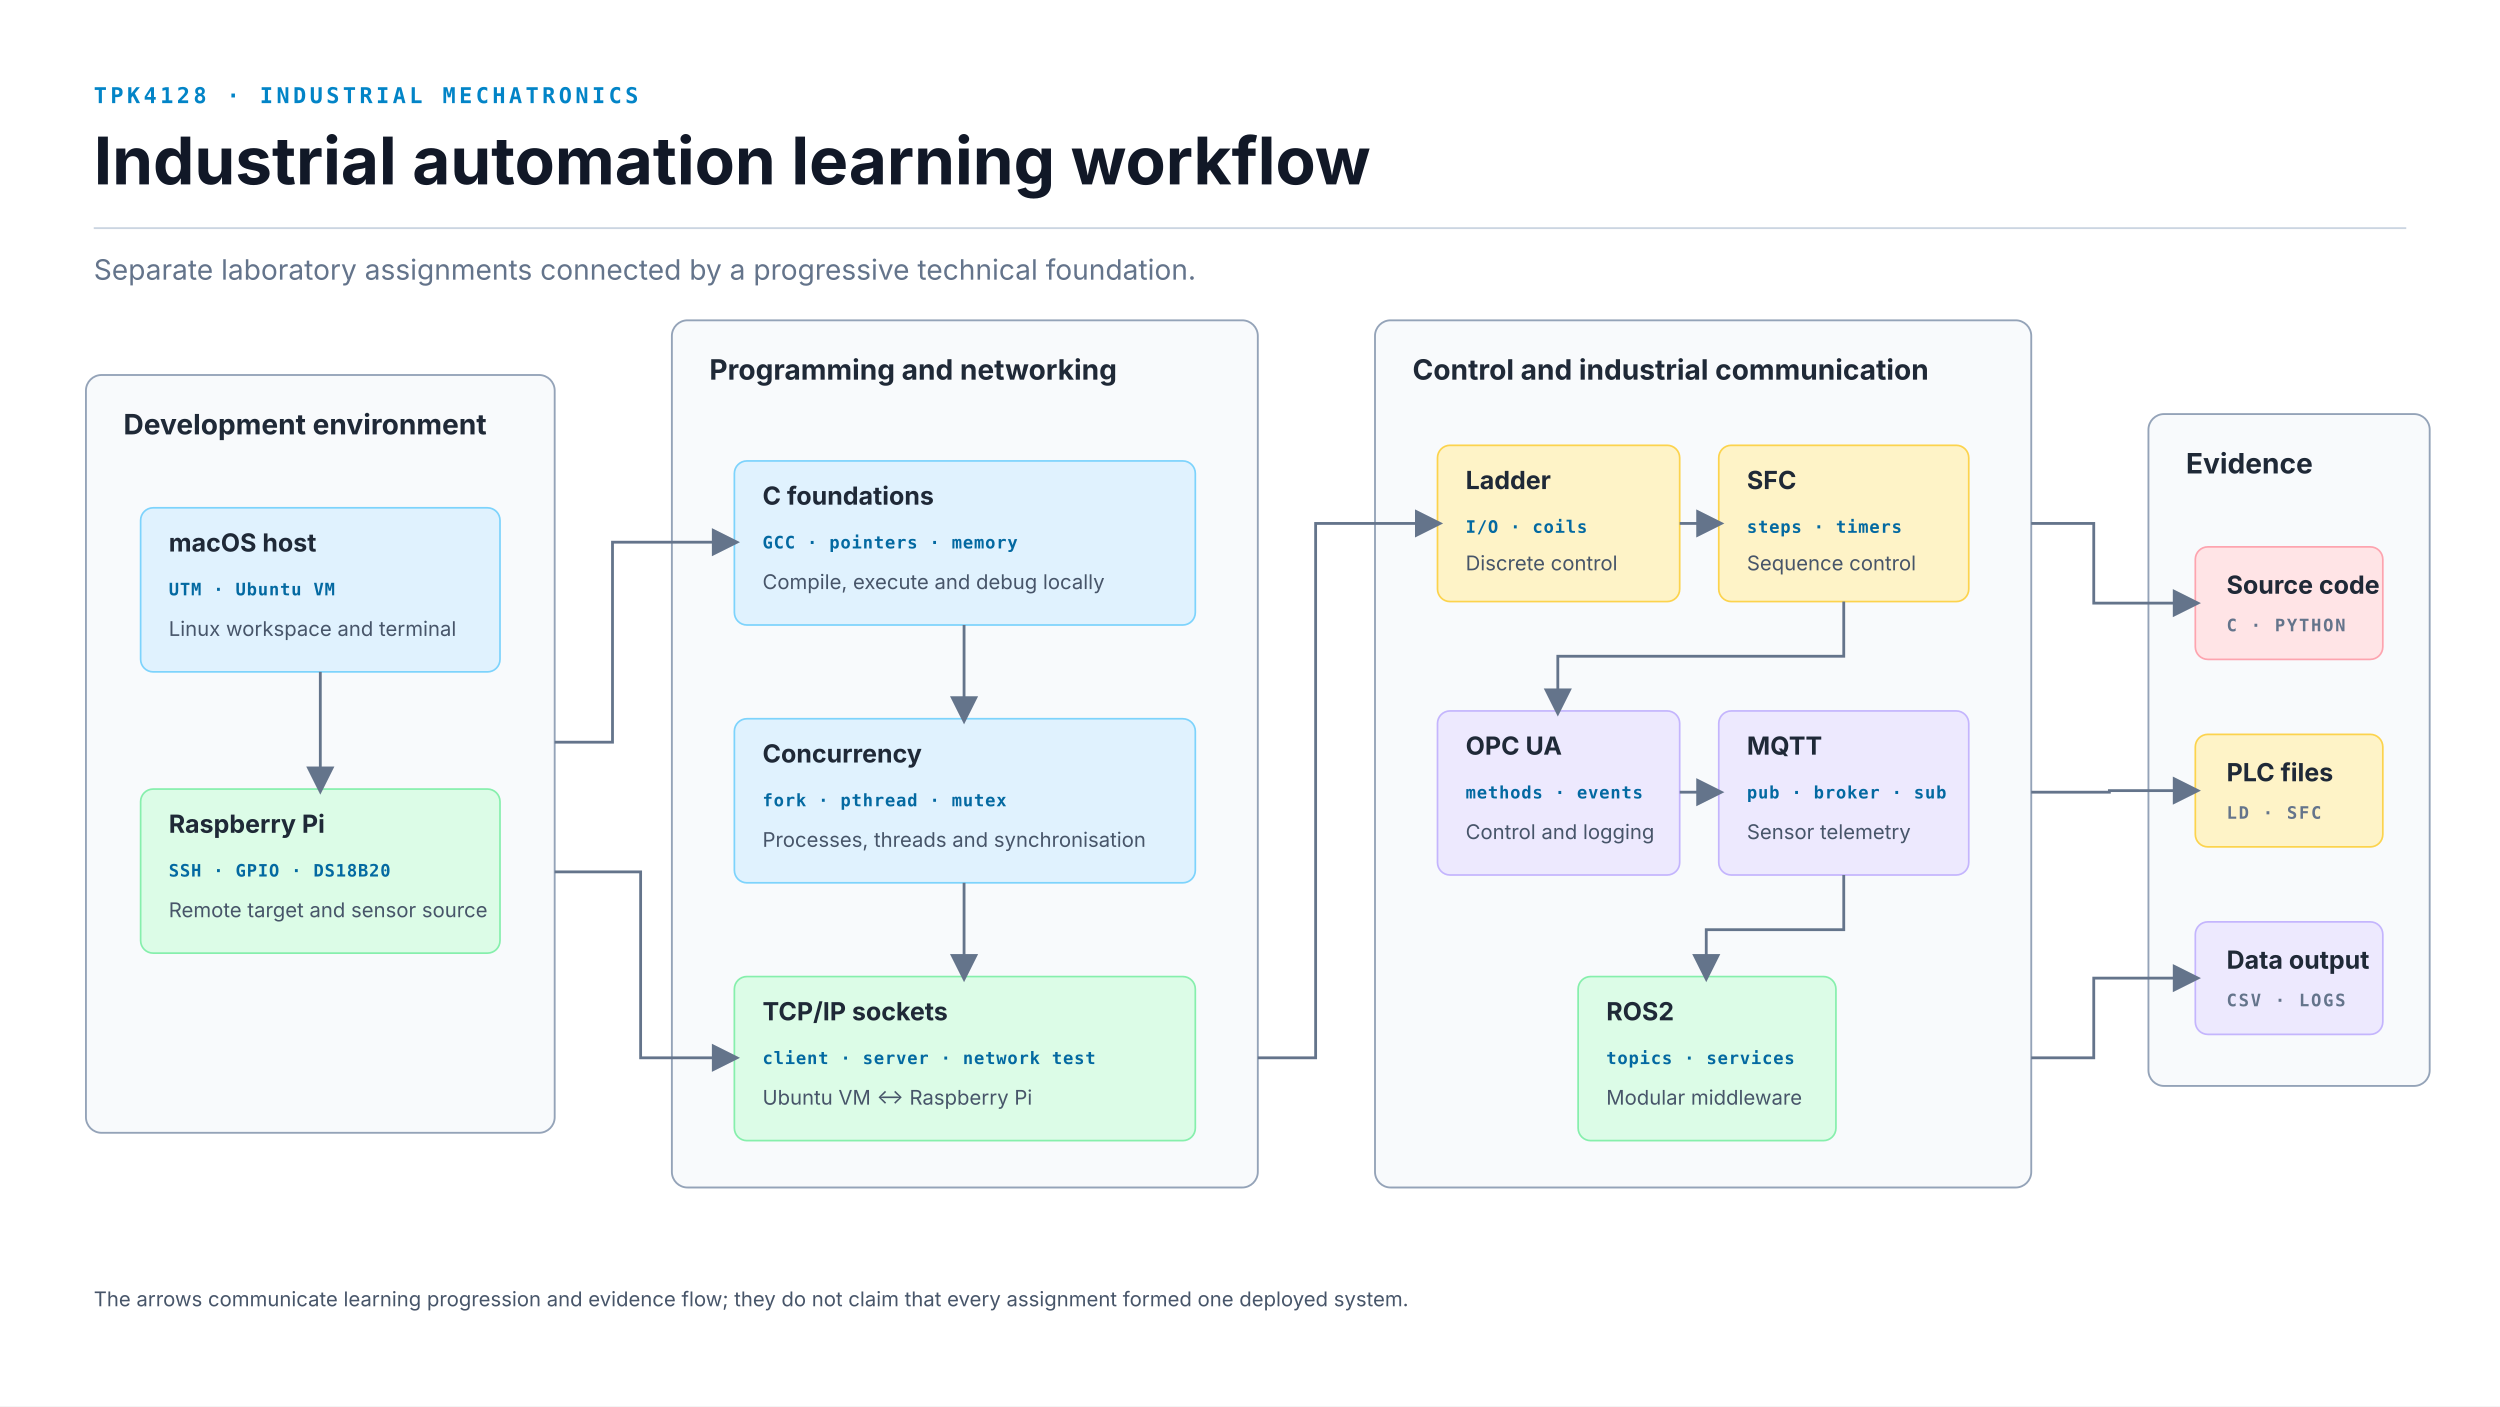
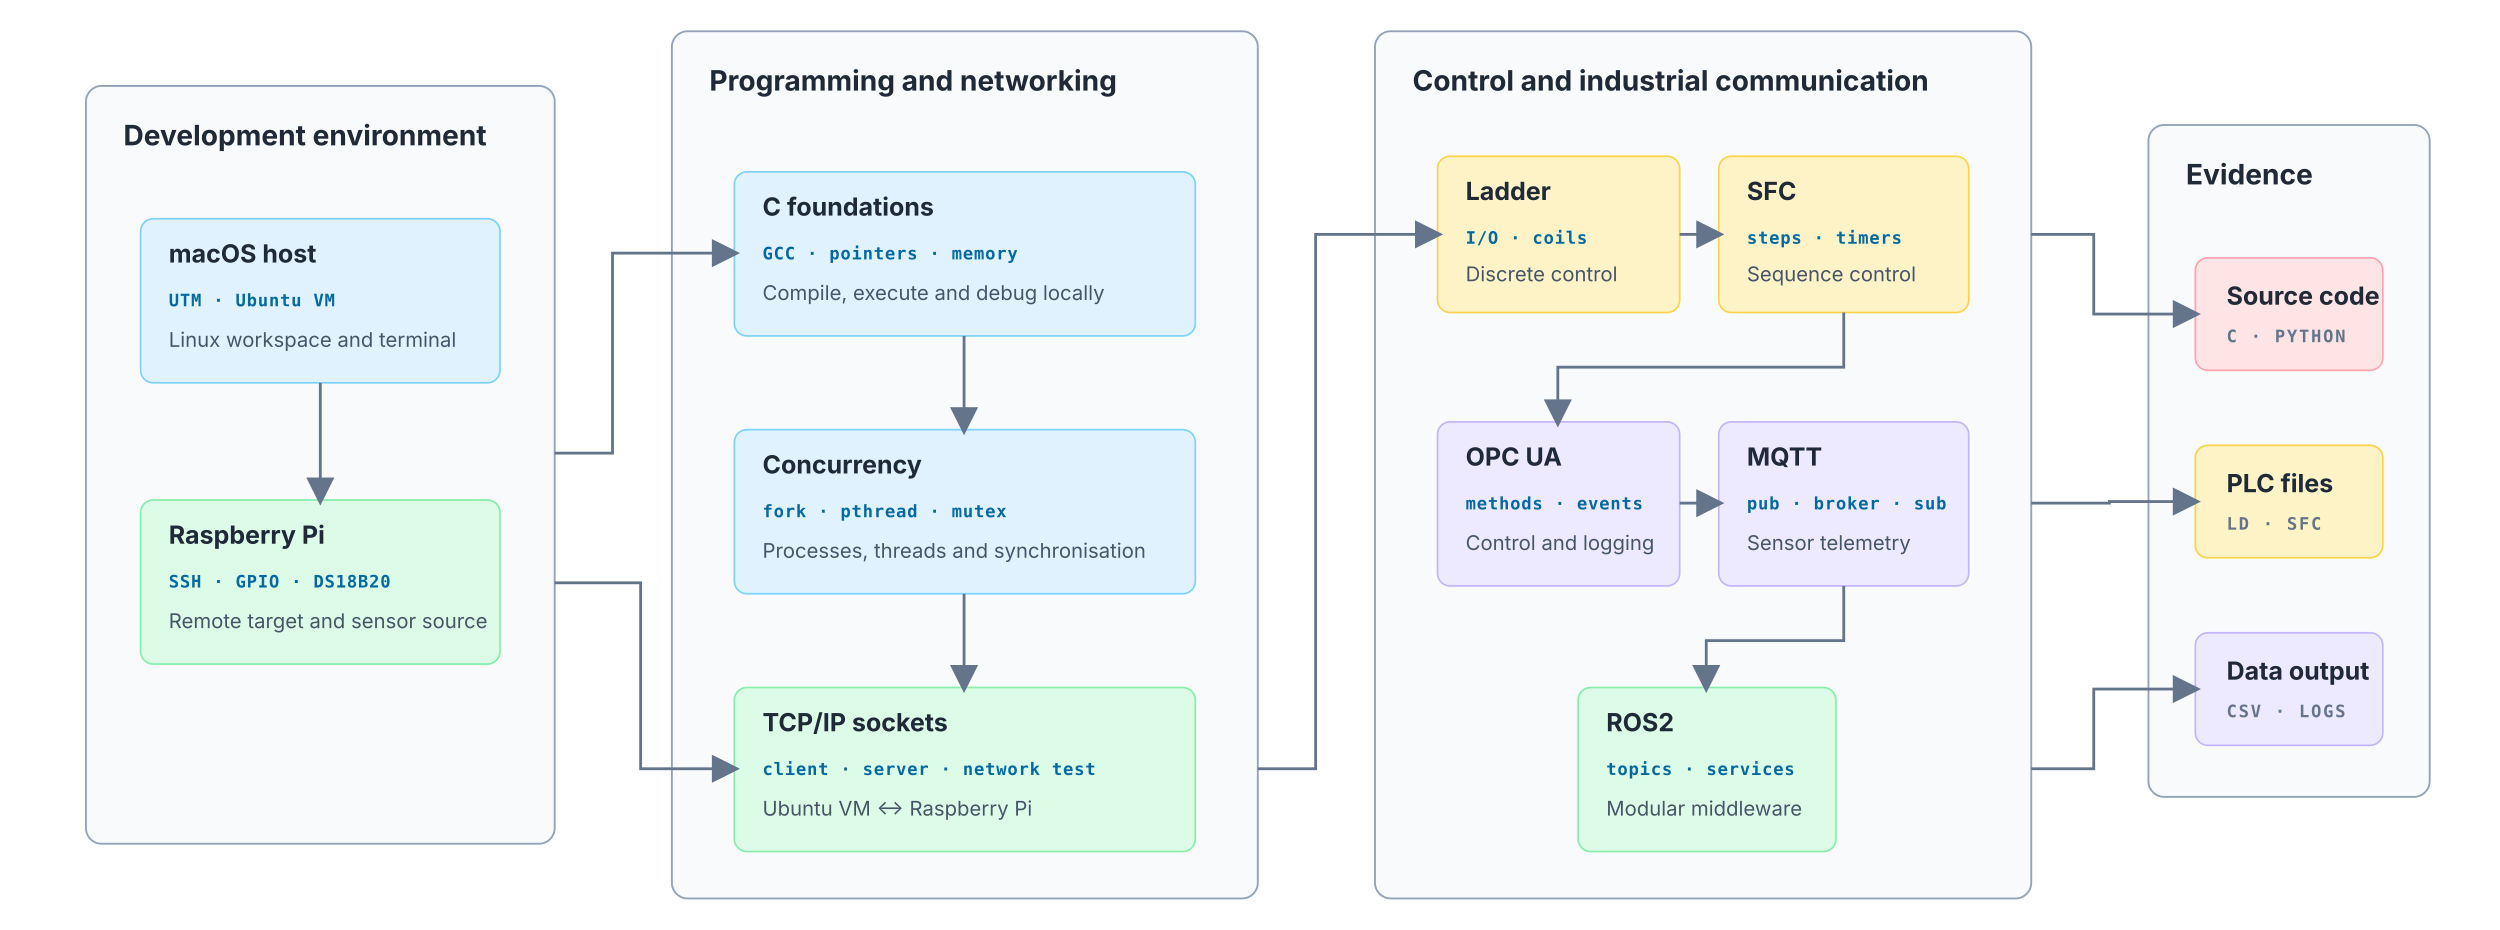
- <svg xmlns="http://www.w3.org/2000/svg" width="1600" height="900" viewBox="0 0 1600 900" role="img" aria-labelledby="title desc">
+ <svg xmlns="http://www.w3.org/2000/svg" width="1600" height="595" viewBox="0 185 1600 595" role="img" aria-labelledby="title desc">
  <defs>
    <marker id="arrow" markerWidth="10" markerHeight="10" refX="8" refY="5" orient="auto">
      <path d="M0 0L10 5L0 10Z" fill="#64748b" />
    </marker>
    <style>
      .title{font:700 42px Inter,Arial,sans-serif;fill:#111827}.eyebrow{font:700 14px ui-monospace,SFMono-Regular,Menlo,monospace;letter-spacing:2.2px;fill:#0284c7}.subtitle{font:400 18px Inter,Arial,sans-serif;fill:#64748b}.group-title{font:700 18px Inter,Arial,sans-serif;fill:#1f2937}.node-title{font:700 16px Inter,Arial,sans-serif;fill:#1f2937}.node-copy{font:400 13px Inter,Arial,sans-serif;fill:#475569}.code{font:600 11px ui-monospace,SFMono-Regular,Menlo,monospace;letter-spacing:.5px;fill:#0369a1}.small{font:600 11px ui-monospace,SFMono-Regular,Menlo,monospace;letter-spacing:1.1px;fill:#64748b}.group{fill:#f8fafc;stroke:#94a3b8;stroke-width:1.2}.blue{fill:#e0f2fe;stroke:#7dd3fc;stroke-width:1.1}.green{fill:#dcfce7;stroke:#86efac;stroke-width:1.1}.amber{fill:#fef3c7;stroke:#fcd34d;stroke-width:1.1}.violet{fill:#ede9fe;stroke:#c4b5fd;stroke-width:1.1}.rose{fill:#ffe4e6;stroke:#fda4af;stroke-width:1.1}.flow{fill:none;stroke:#64748b;stroke-width:1.8;marker-end:url(#arrow)}.line{stroke:#cbd5e1;stroke-width:1.2}
    </style>
  </defs>
  <rect width="1600" height="900" fill="#fff" />
-   <text x="60" y="66" class="eyebrow">TPK4128 · INDUSTRIAL MECHATRONICS</text>
-   <text x="60" y="118" class="title">Industrial automation learning workflow</text>
-   <line x1="60" y1="146" x2="1540" y2="146" class="line" />
-   <text x="60" y="179" class="subtitle">Separate laboratory assignments connected by a progressive technical foundation.</text>
  <rect x="55" y="240" width="300" height="485" rx="10" class="group" />
  <text x="79" y="278" class="group-title">Development environment</text>
  <rect x="90" y="325" width="230" height="105" rx="8" class="blue" />
  <text x="108" y="353" class="node-title">macOS host</text>
  <text x="108" y="381" class="code">UTM · Ubuntu VM</text>
  <text x="108" y="407" class="node-copy">Linux workspace and terminal</text>
  <rect x="90" y="505" width="230" height="105" rx="8" class="green" />
  <text x="108" y="533" class="node-title">Raspberry Pi</text>
  <text x="108" y="561" class="code">SSH · GPIO · DS18B20</text>
  <text x="108" y="587" class="node-copy">Remote target and sensor source</text>
  <path d="M205 430V505" class="flow" />
  <rect x="430" y="205" width="375" height="555" rx="10" class="group" />
  <text x="454" y="243" class="group-title">Programming and networking</text>
  <rect x="470" y="295" width="295" height="105" rx="8" class="blue" />
  <text x="488" y="323" class="node-title">C foundations</text>
  <text x="488" y="351" class="code">GCC · pointers · memory</text>
  <text x="488" y="377" class="node-copy">Compile, execute and debug locally</text>
  <rect x="470" y="460" width="295" height="105" rx="8" class="blue" />
  <text x="488" y="488" class="node-title">Concurrency</text>
  <text x="488" y="516" class="code">fork · pthread · mutex</text>
  <text x="488" y="542" class="node-copy">Processes, threads and synchronisation</text>
  <rect x="470" y="625" width="295" height="105" rx="8" class="green" />
  <text x="488" y="653" class="node-title">TCP/IP sockets</text>
  <text x="488" y="681" class="code">client · server · network test</text>
  <text x="488" y="707" class="node-copy">Ubuntu VM ↔ Raspberry Pi</text>
  <path d="M617 400V460" class="flow" />
  <path d="M617 565V625" class="flow" />
  <path d="M355 475H392V347H470" class="flow" />
  <path d="M355 558H410V677H470" class="flow" />
  <rect x="880" y="205" width="420" height="555" rx="10" class="group" />
  <text x="904" y="243" class="group-title">Control and industrial communication</text>
  <rect x="920" y="285" width="155" height="100" rx="8" class="amber" />
  <text x="938" y="313" class="node-title">Ladder</text>
  <text x="938" y="341" class="code">I/O · coils</text>
  <text x="938" y="365" class="node-copy">Discrete control</text>
  <rect x="1100" y="285" width="160" height="100" rx="8" class="amber" />
  <text x="1118" y="313" class="node-title">SFC</text>
  <text x="1118" y="341" class="code">steps · timers</text>
  <text x="1118" y="365" class="node-copy">Sequence control</text>
  <rect x="920" y="455" width="155" height="105" rx="8" class="violet" />
  <text x="938" y="483" class="node-title">OPC UA</text>
  <text x="938" y="511" class="code">methods · events</text>
  <text x="938" y="537" class="node-copy">Control and logging</text>
  <rect x="1100" y="455" width="160" height="105" rx="8" class="violet" />
  <text x="1118" y="483" class="node-title">MQTT</text>
  <text x="1118" y="511" class="code">pub · broker · sub</text>
  <text x="1118" y="537" class="node-copy">Sensor telemetry</text>
  <rect x="1010" y="625" width="165" height="105" rx="8" class="green" />
  <text x="1028" y="653" class="node-title">ROS2</text>
  <text x="1028" y="681" class="code">topics · services</text>
  <text x="1028" y="707" class="node-copy">Modular middleware</text>
  <path d="M1075 335H1100" class="flow" />
  <path d="M1180 385V420H997V455" class="flow" />
  <path d="M1075 507H1100" class="flow" />
  <path d="M1180 560V595H1092V625" class="flow" />
  <path d="M805 677H842V335H920" class="flow" />
  <rect x="1375" y="265" width="180" height="430" rx="10" class="group" />
  <text x="1399" y="303" class="group-title">Evidence</text>
  <rect x="1405" y="350" width="120" height="72" rx="8" class="rose" />
  <text x="1425" y="380" class="node-title">Source code</text>
  <text x="1425" y="404" class="small">C · PYTHON</text>
  <rect x="1405" y="470" width="120" height="72" rx="8" class="amber" />
  <text x="1425" y="500" class="node-title">PLC files</text>
  <text x="1425" y="524" class="small">LD · SFC</text>
  <rect x="1405" y="590" width="120" height="72" rx="8" class="violet" />
  <text x="1425" y="620" class="node-title">Data output</text>
  <text x="1425" y="644" class="small">CSV · LOGS</text>
  <path d="M1300 335H1340V386H1405" class="flow" />
  <path d="M1300 507H1350V506H1405" class="flow" />
  <path d="M1300 677H1340V626H1405" class="flow" />
-   <text x="60" y="836" class="node-copy">The arrows communicate learning progression and evidence flow; they do not claim that every assignment formed one deployed system.</text>
</svg>
